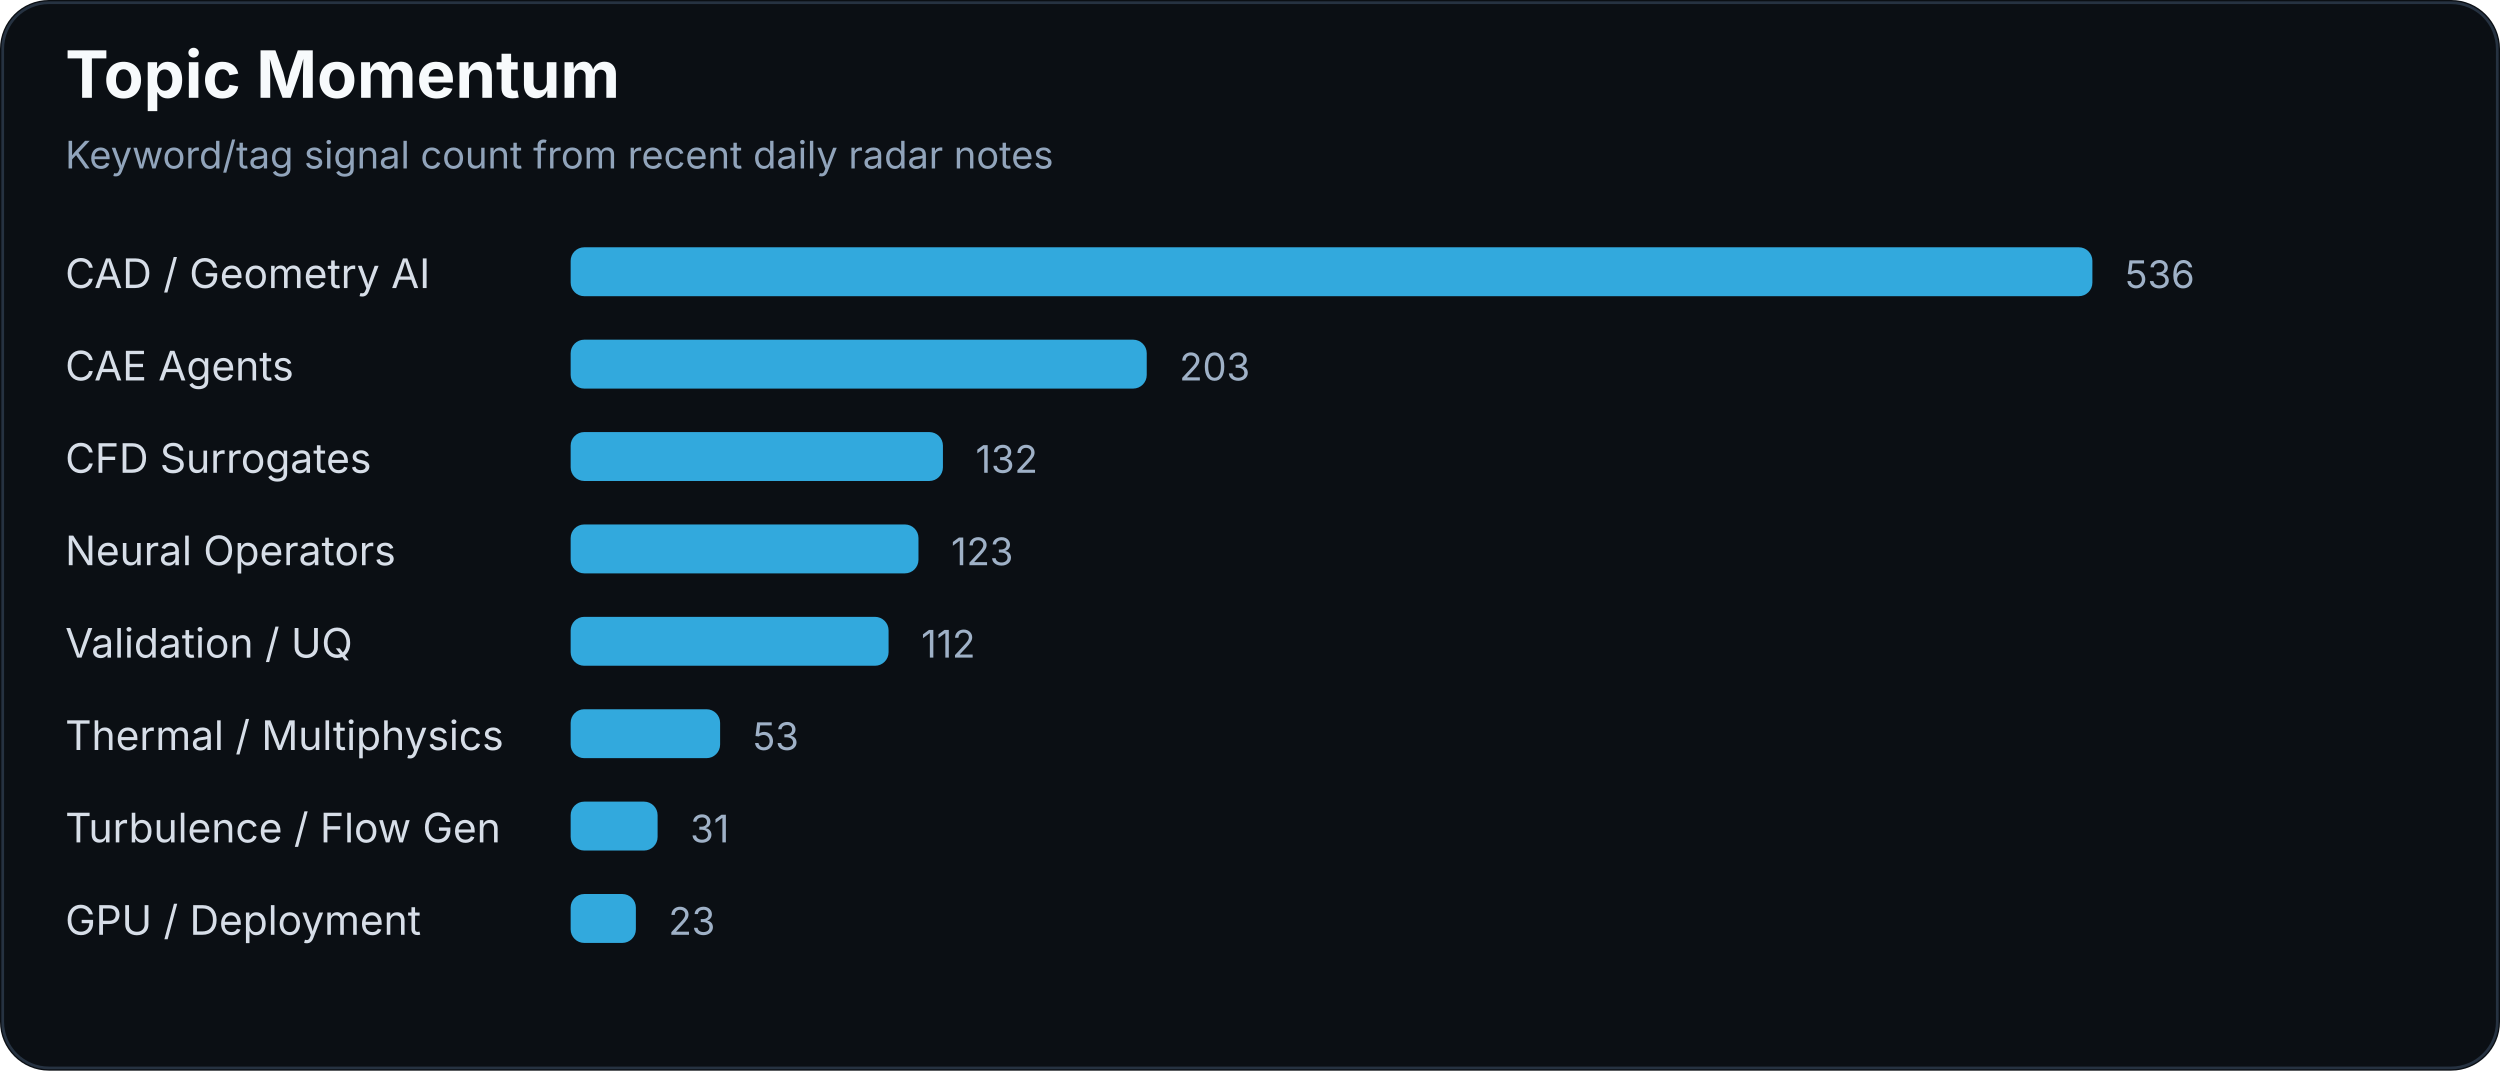
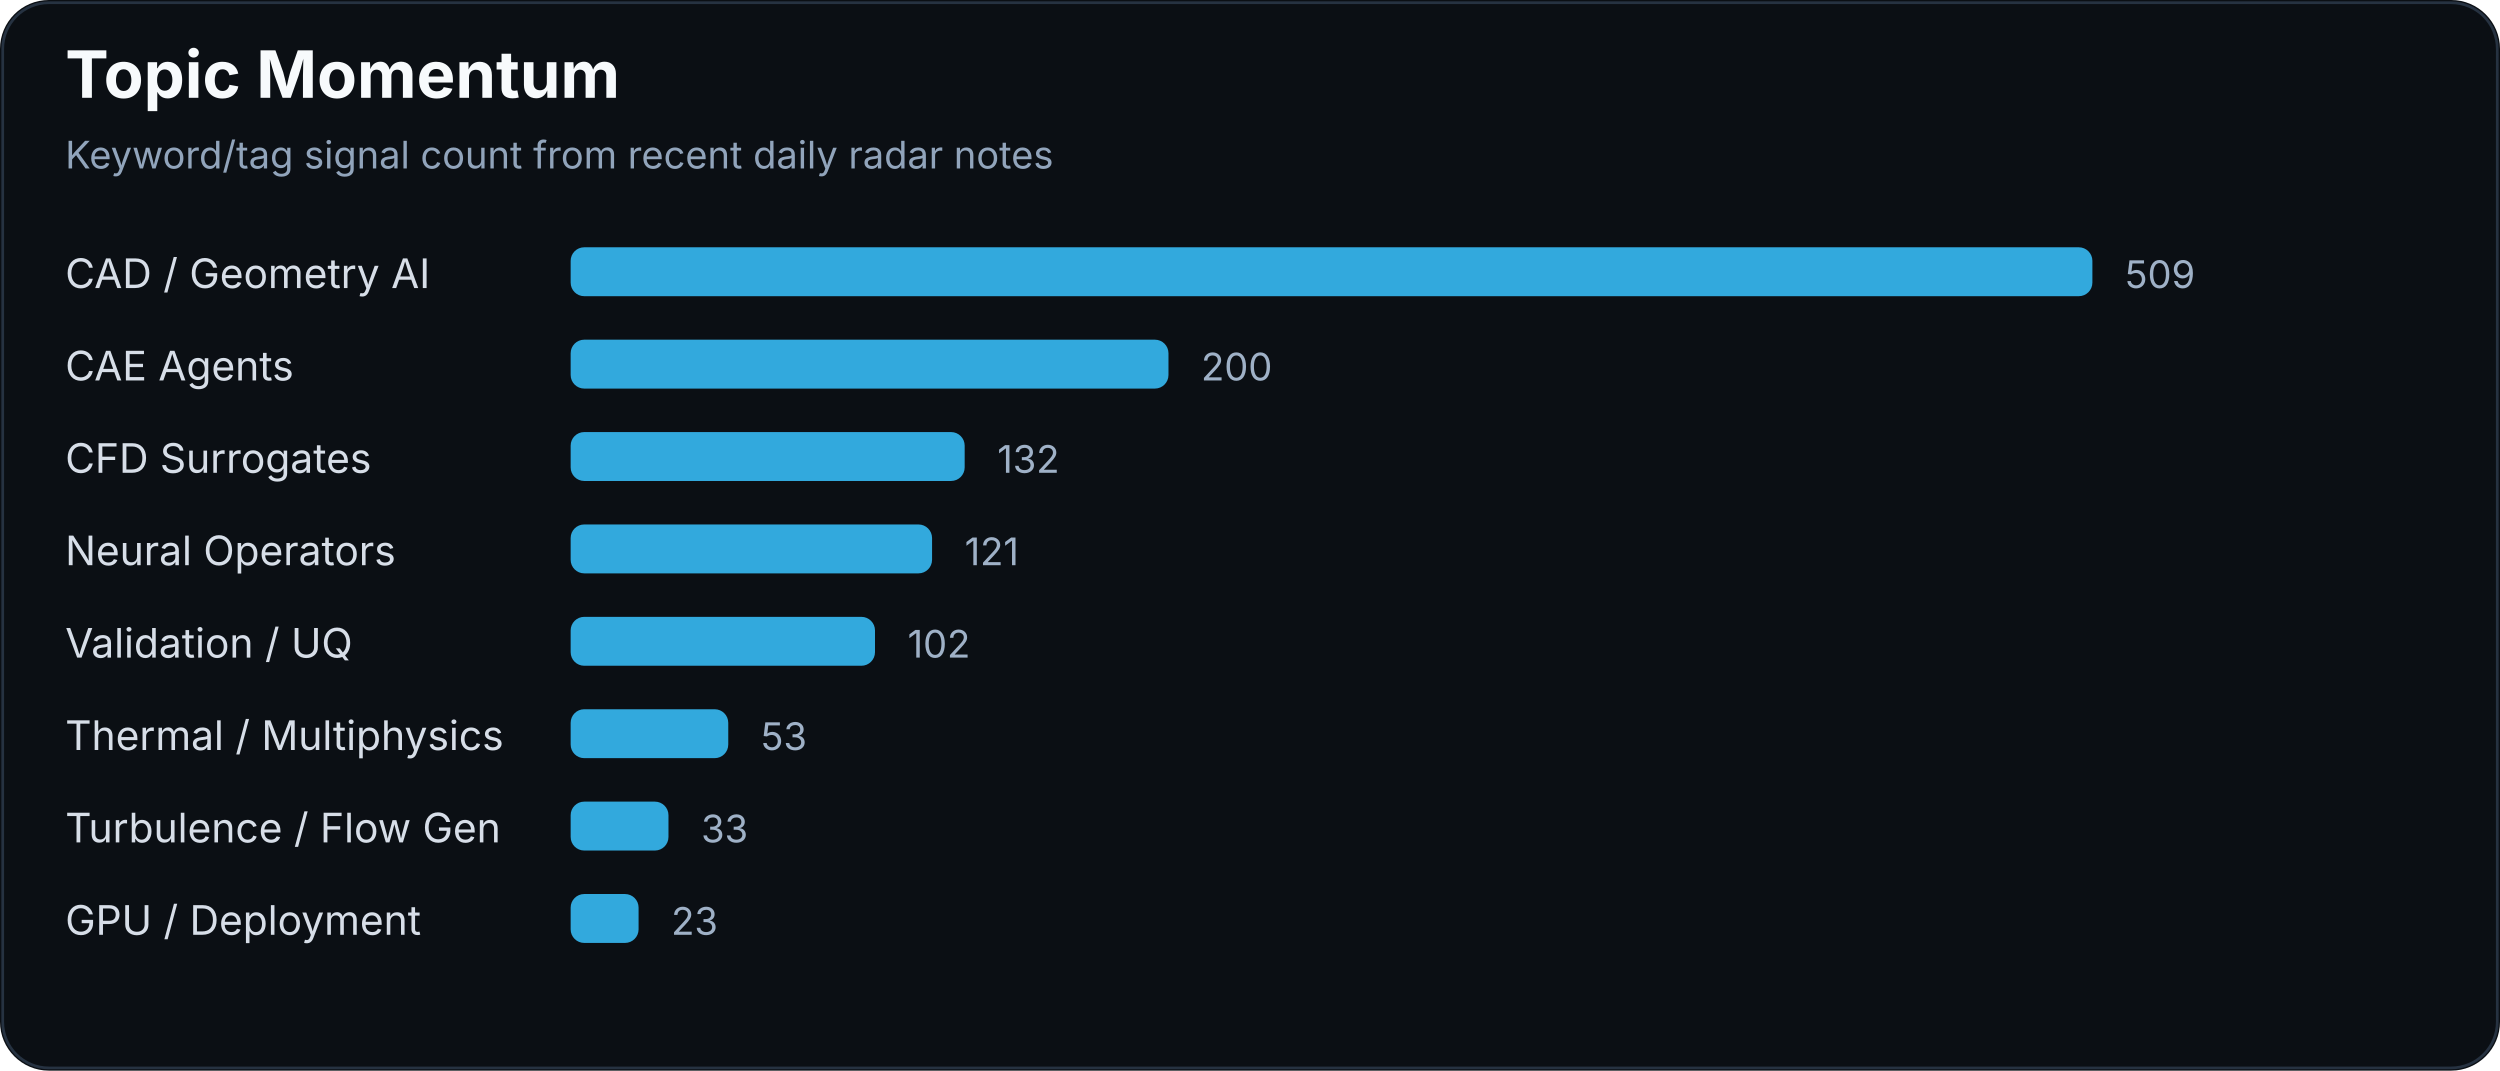
<svg xmlns="http://www.w3.org/2000/svg" width="920" height="394" viewBox="0 0 920 394">
  <rect width="100%" height="100%" rx="18" fill="#0b0f14" />
  <rect x="1" y="1" width="918" height="392" rx="17" fill="none" stroke="#263241" />
  <text x="24" y="36" font-size="24" font-family="Inter, ui-sans-serif, system-ui, -apple-system, Segoe UI, sans-serif" font-weight="700" fill="#f7fafc">Topic Momentum</text>
  <text x="24" y="62" font-size="14" font-family="Inter, ui-sans-serif, system-ui, -apple-system, Segoe UI, sans-serif" fill="#91a4bb">Keyword/tag signal count from recent daily radar notes</text>
  <g font-family="Inter, ui-sans-serif, system-ui, -apple-system, Segoe UI, sans-serif">
    <text x="24" y="106" font-size="15" fill="#d7dee8">CAD / Geometry AI</text>
    <rect x="210" y="91" width="560" height="18" rx="5" fill="#38bdf8" opacity="0.88" />
-     <text x="782" y="106" font-size="14" fill="#9fb1c7">536</text>
+     <text x="782" y="106" font-size="14" fill="#9fb1c7">509</text>
    <text x="24" y="140" font-size="15" fill="#d7dee8">CAE Agents</text>
-     <rect x="210" y="125" width="212" height="18" rx="5" fill="#38bdf8" opacity="0.88" />
-     <text x="434" y="140" font-size="14" fill="#9fb1c7">203</text>
+     <rect x="210" y="125" width="220" height="18" rx="5" fill="#38bdf8" opacity="0.88" />
+     <text x="442" y="140" font-size="14" fill="#9fb1c7">200</text>
    <text x="24" y="174" font-size="15" fill="#d7dee8">CFD Surrogates</text>
-     <rect x="210" y="159" width="137" height="18" rx="5" fill="#38bdf8" opacity="0.88" />
-     <text x="359" y="174" font-size="14" fill="#9fb1c7">132</text>
+     <rect x="210" y="159" width="145" height="18" rx="5" fill="#38bdf8" opacity="0.88" />
+     <text x="367" y="174" font-size="14" fill="#9fb1c7">132</text>
    <text x="24" y="208" font-size="15" fill="#d7dee8">Neural Operators</text>
-     <rect x="210" y="193" width="128" height="18" rx="5" fill="#38bdf8" opacity="0.88" />
-     <text x="350" y="208" font-size="14" fill="#9fb1c7">123</text>
+     <rect x="210" y="193" width="133" height="18" rx="5" fill="#38bdf8" opacity="0.88" />
+     <text x="355" y="208" font-size="14" fill="#9fb1c7">121</text>
    <text x="24" y="242" font-size="15" fill="#d7dee8">Validation / UQ</text>
-     <rect x="210" y="227" width="117" height="18" rx="5" fill="#38bdf8" opacity="0.88" />
-     <text x="339" y="242" font-size="14" fill="#9fb1c7">112</text>
+     <rect x="210" y="227" width="112" height="18" rx="5" fill="#38bdf8" opacity="0.88" />
+     <text x="334" y="242" font-size="14" fill="#9fb1c7">102</text>
    <text x="24" y="276" font-size="15" fill="#d7dee8">Thermal / Multiphysics</text>
-     <rect x="210" y="261" width="55" height="18" rx="5" fill="#38bdf8" opacity="0.88" />
-     <text x="277" y="276" font-size="14" fill="#9fb1c7">53</text>
+     <rect x="210" y="261" width="58" height="18" rx="5" fill="#38bdf8" opacity="0.88" />
+     <text x="280" y="276" font-size="14" fill="#9fb1c7">53</text>
    <text x="24" y="310" font-size="15" fill="#d7dee8">Turbulence / Flow Gen</text>
-     <rect x="210" y="295" width="32" height="18" rx="5" fill="#38bdf8" opacity="0.88" />
-     <text x="254" y="310" font-size="14" fill="#9fb1c7">31</text>
+     <rect x="210" y="295" width="36" height="18" rx="5" fill="#38bdf8" opacity="0.88" />
+     <text x="258" y="310" font-size="14" fill="#9fb1c7">33</text>
    <text x="24" y="344" font-size="15" fill="#d7dee8">GPU / Deployment</text>
-     <rect x="210" y="329" width="24" height="18" rx="5" fill="#38bdf8" opacity="0.88" />
-     <text x="246" y="344" font-size="14" fill="#9fb1c7">23</text>
+     <rect x="210" y="329" width="25" height="18" rx="5" fill="#38bdf8" opacity="0.88" />
+     <text x="247" y="344" font-size="14" fill="#9fb1c7">23</text>
  </g>
</svg>
